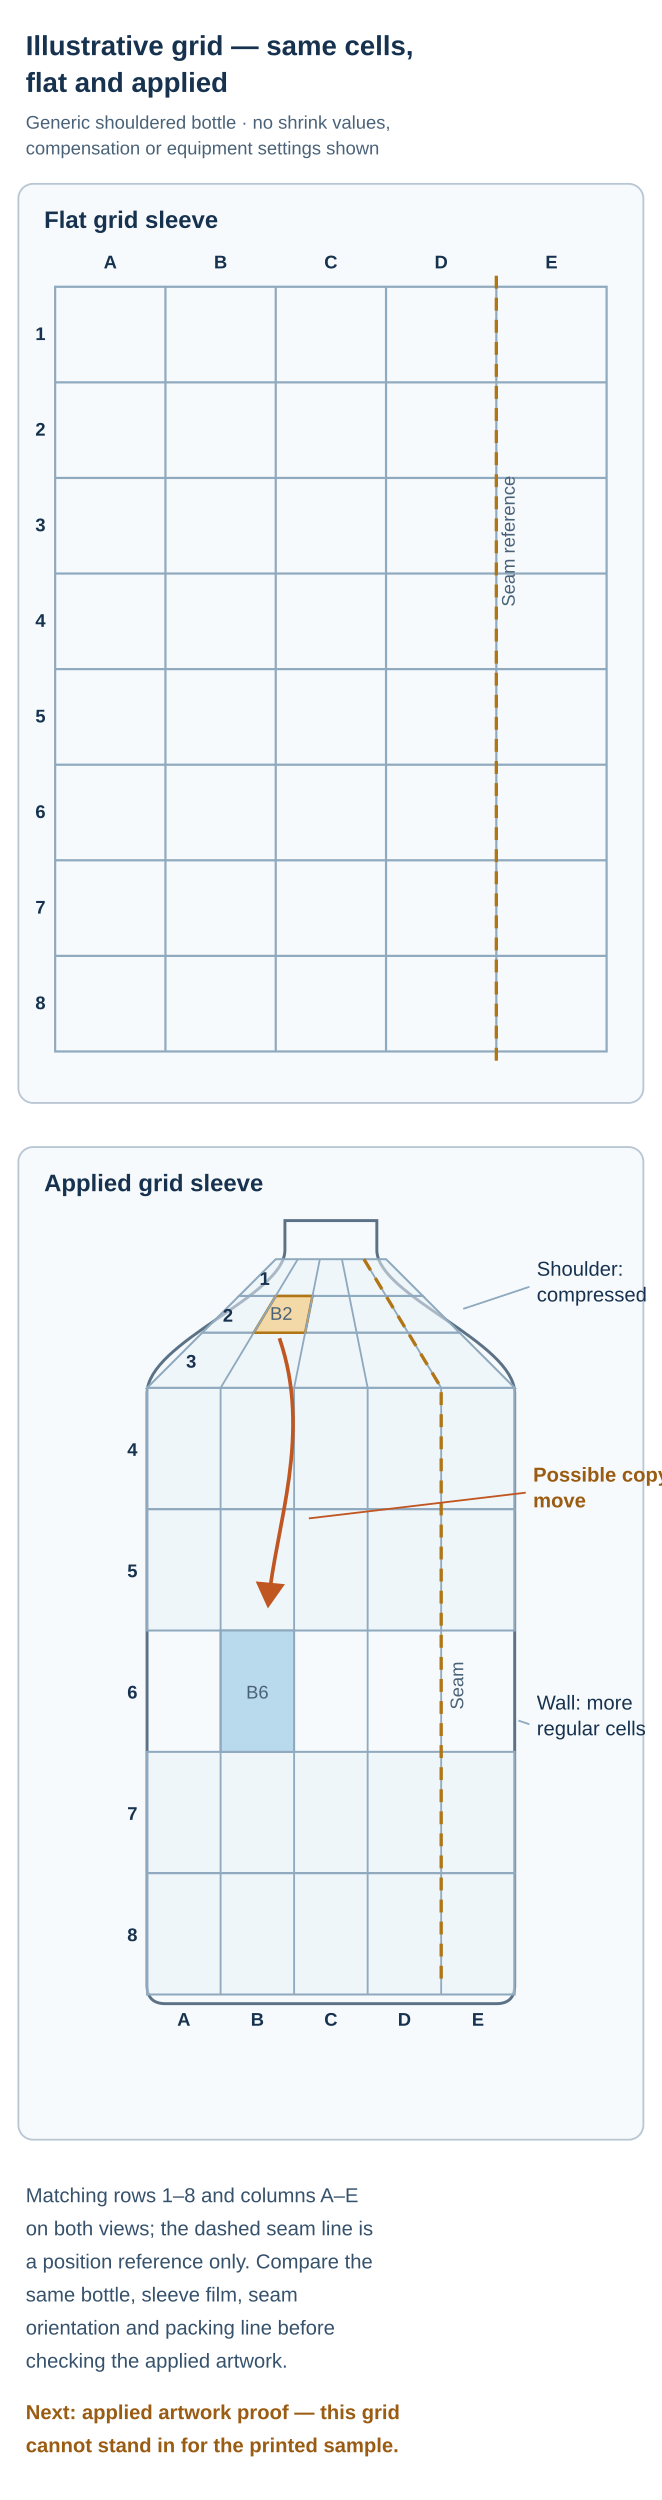
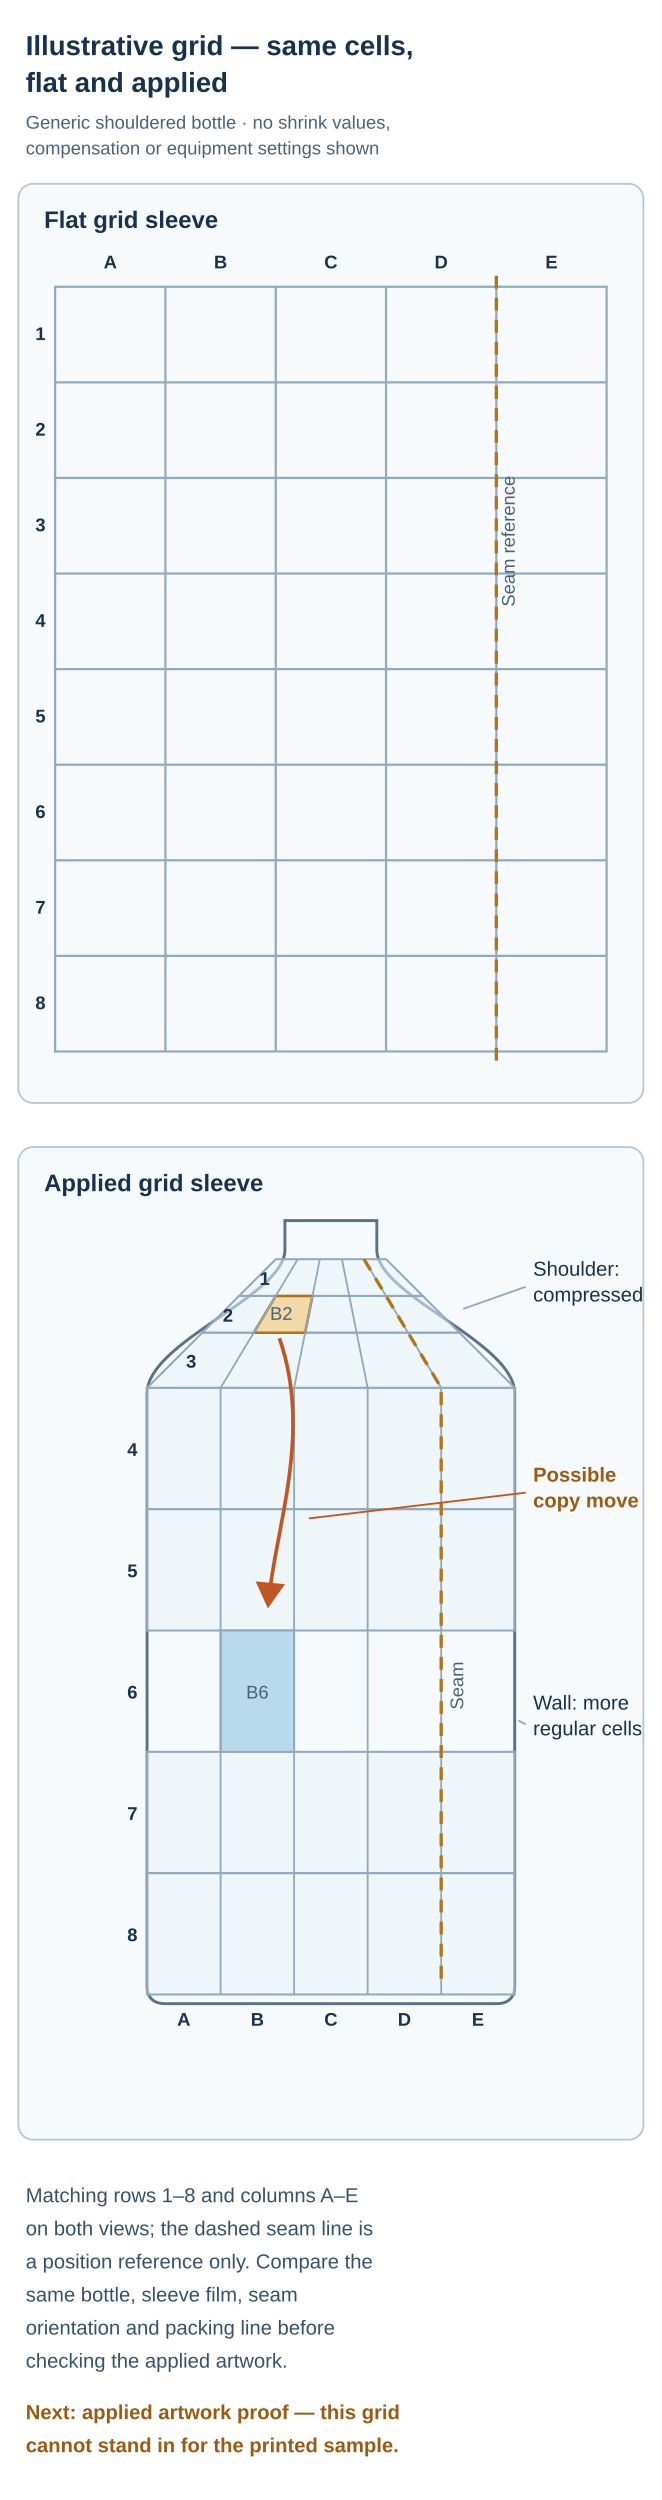
<svg xmlns="http://www.w3.org/2000/svg" viewBox="0 0 360 1360" font-family="Arial,Helvetica,sans-serif">
  <rect width="360" height="1360" fill="#FFFFFF" />
  <style>
    .t{font:700 15px Arial;fill:#16324F}
    .pt{font:700 13px Arial;fill:#16324F}
    .lb{font:11px Arial;fill:#16324F}
    .sm{font:10px Arial;fill:#4A6278}
    .gn{font:700 10px Arial;fill:#16324F}
    .ft{font:11px Arial;fill:#35516B}
    .acc{font:700 11px Arial;fill:#9A5B12}
  </style>
  <text class="t" x="14" y="30">Illustrative grid — same cells,</text>
  <text class="t" x="14" y="50">flat and applied</text>
  <text class="sm" x="14" y="70">Generic shouldered bottle · no shrink values,</text>
  <text class="sm" x="14" y="84">compensation or equipment settings shown</text>
  <rect x="10" y="100" width="340" height="500" rx="8" fill="#F7FAFC" stroke="#B9C6D4" />
  <text class="pt" x="24" y="124">Flat grid sleeve</text>
  <text class="gn" x="60" y="146" text-anchor="middle">A</text>
  <text class="gn" x="120" y="146" text-anchor="middle">B</text>
  <text class="gn" x="180" y="146" text-anchor="middle">C</text>
  <text class="gn" x="240" y="146" text-anchor="middle">D</text>
  <text class="gn" x="300" y="146" text-anchor="middle">E</text>
  <g stroke="#8FA9BE" stroke-width="1.2" fill="#E9F1F7">
    <rect x="30" y="156" width="300" height="416" fill="none" />
    <line x1="90" y1="156" x2="90" y2="572" />
    <line x1="150" y1="156" x2="150" y2="572" />
    <line x1="210" y1="156" x2="210" y2="572" />
    <line x1="270" y1="156" x2="270" y2="572" />
    <line x1="30" y1="208" x2="330" y2="208" />
    <line x1="30" y1="260" x2="330" y2="260" />
    <line x1="30" y1="312" x2="330" y2="312" />
    <line x1="30" y1="364" x2="330" y2="364" />
    <line x1="30" y1="416" x2="330" y2="416" />
    <line x1="30" y1="468" x2="330" y2="468" />
    <line x1="30" y1="520" x2="330" y2="520" />
  </g>
  <g class="gn" text-anchor="middle">
    <text x="22" y="185">1</text>
    <text x="22" y="237">2</text>
    <text x="22" y="289">3</text>
    <text x="22" y="341">4</text>
    <text x="22" y="393">5</text>
    <text x="22" y="445">6</text>
    <text x="22" y="497">7</text>
    <text x="22" y="549">8</text>
  </g>
  <line x1="270" y1="150" x2="270" y2="578" stroke="#B07514" stroke-width="1.8" stroke-dasharray="7 5" />
  <text class="sm" x="280" y="330" transform="rotate(-90 280 330)">Seam reference</text>
  <rect x="10" y="624" width="340" height="540" rx="8" fill="#F7FAFC" stroke="#B9C6D4" />
  <text class="pt" x="24" y="648">Applied grid sleeve</text>
  <path d="M155,664 h50 v16 C205,705 280,730 280,758 L280,1080 q0,10 -10,10 L90,1090 q-10,0 -10,-10 L80,758 C80,730 155,705 155,680 Z" fill="none" stroke="#5B7186" stroke-width="1.6" />
  <g stroke="#8FA9BE" stroke-width="1.1" fill="#E9F1F7" fill-opacity="0.55">
    <polygon points="150,685 210,685 230,705 130,705" />
    <polygon points="130,705 230,705 250,725 110,725" />
    <polygon points="110,725 250,725 280,755 80,755" />
    <polygon points="80,755 280,755 280,821 80,821" />
    <polygon points="80,821 280,821 280,887 80,887" />
    <polygon points="80,953 280,953 280,1019 80,1019" />
    <polygon points="80,1019 280,1019 280,1085 80,1085" />
  </g>
  <polygon points="120,887 160,887 160,953 120,953" fill="#B9D9EC" stroke="#8FA9BE" stroke-width="1.1" />
  <polygon points="150,705 170,705 166,725 138,725" fill="#F4D9A8" stroke="#B07514" stroke-width="1.4" />
  <g stroke="#8FA9BE" stroke-width="1">
    <line x1="162" y1="685" x2="150" y2="705" />
    <line x1="174" y1="685" x2="170" y2="705" />
    <line x1="186" y1="685" x2="190" y2="705" />
    <line x1="198" y1="685" x2="210" y2="705" />
    <line x1="150" y1="705" x2="138" y2="725" />
    <line x1="170" y1="705" x2="166" y2="725" />
    <line x1="190" y1="705" x2="194" y2="725" />
    <line x1="210" y1="705" x2="222" y2="725" />
    <line x1="138" y1="725" x2="120" y2="755" />
    <line x1="166" y1="725" x2="160" y2="755" />
    <line x1="194" y1="725" x2="200" y2="755" />
    <line x1="222" y1="725" x2="240" y2="755" />
    <line x1="120" y1="755" x2="120" y2="1085" />
    <line x1="160" y1="755" x2="160" y2="1085" />
    <line x1="200" y1="755" x2="200" y2="1085" />
    <line x1="240" y1="755" x2="240" y2="1085" />
  </g>
  <polyline points="198,685 210,705 222,725 240,755 240,1081" fill="none" stroke="#B07514" stroke-width="1.8" stroke-dasharray="7 5" />
  <text class="sm" x="252" y="930" transform="rotate(-90 252 930)">Seam</text>
  <g class="gn" text-anchor="middle">
    <text x="144" y="699">1</text>
    <text x="124" y="719">2</text>
    <text x="104" y="744">3</text>
    <text x="72" y="792">4</text>
    <text x="72" y="858">5</text>
    <text x="72" y="924">6</text>
    <text x="72" y="990">7</text>
    <text x="72" y="1056">8</text>
    <text x="100" y="1102">A</text>
    <text x="140" y="1102">B</text>
    <text x="180" y="1102">C</text>
    <text x="220" y="1102">D</text>
    <text x="260" y="1102">E</text>
  </g>
  <text class="sm" x="140" y="924" text-anchor="middle">B6</text>
  <text class="sm" x="153" y="718" text-anchor="middle">B2</text>
  <path d="M152,728 C170,780 150,830 146,872" fill="none" stroke="#C05621" stroke-width="2" marker-end="url(#ahm)" />
  <defs>
    <marker id="ahm" markerWidth="8" markerHeight="8" refX="5.5" refY="4" orient="auto">
      <path d="M0,0 L7,4 L0,8 Z" fill="#C05621" />
    </marker>
  </defs>
-   <text class="acc" x="290" y="806">Possible copy</text>
-   <text class="acc" x="290" y="820">move</text>
+   <text class="acc" x="290" y="806">Possible</text>
+   <text class="acc" x="290" y="820">copy move</text>
  <line x1="286" y1="812" x2="168" y2="826" stroke="#C05621" stroke-width="1" />
-   <text class="lb" x="292" y="694">Shoulder:</text>
-   <text class="lb" x="292" y="708">compressed</text>
-   <line x1="288" y1="700" x2="252" y2="712" stroke="#8FA9BE" stroke-width="1" />
-   <text class="lb" x="292" y="930">Wall: more</text>
-   <text class="lb" x="292" y="944">regular cells</text>
-   <line x1="288" y1="938" x2="282" y2="936" stroke="#8FA9BE" stroke-width="1" />
+   <text class="lb" x="290" y="694">Shoulder:</text>
+   <text class="lb" x="290" y="708">compressed</text>
+   <line x1="286" y1="700" x2="252" y2="712" stroke="#8FA9BE" stroke-width="1" />
+   <text class="lb" x="290" y="930">Wall: more</text>
+   <text class="lb" x="290" y="944">regular cells</text>
+   <line x1="286" y1="938" x2="282" y2="936" stroke="#8FA9BE" stroke-width="1" />
  <text class="ft" x="14" y="1198">Matching rows 1–8 and columns A–E</text>
  <text class="ft" x="14" y="1216">on both views; the dashed seam line is</text>
  <text class="ft" x="14" y="1234">a position reference only. Compare the</text>
  <text class="ft" x="14" y="1252">same bottle, sleeve film, seam</text>
  <text class="ft" x="14" y="1270">orientation and packing line before</text>
  <text class="ft" x="14" y="1288">checking the applied artwork.</text>
  <text class="acc" x="14" y="1316">Next: applied artwork proof — this grid</text>
  <text class="acc" x="14" y="1334">cannot stand in for the printed sample.</text>
</svg>
